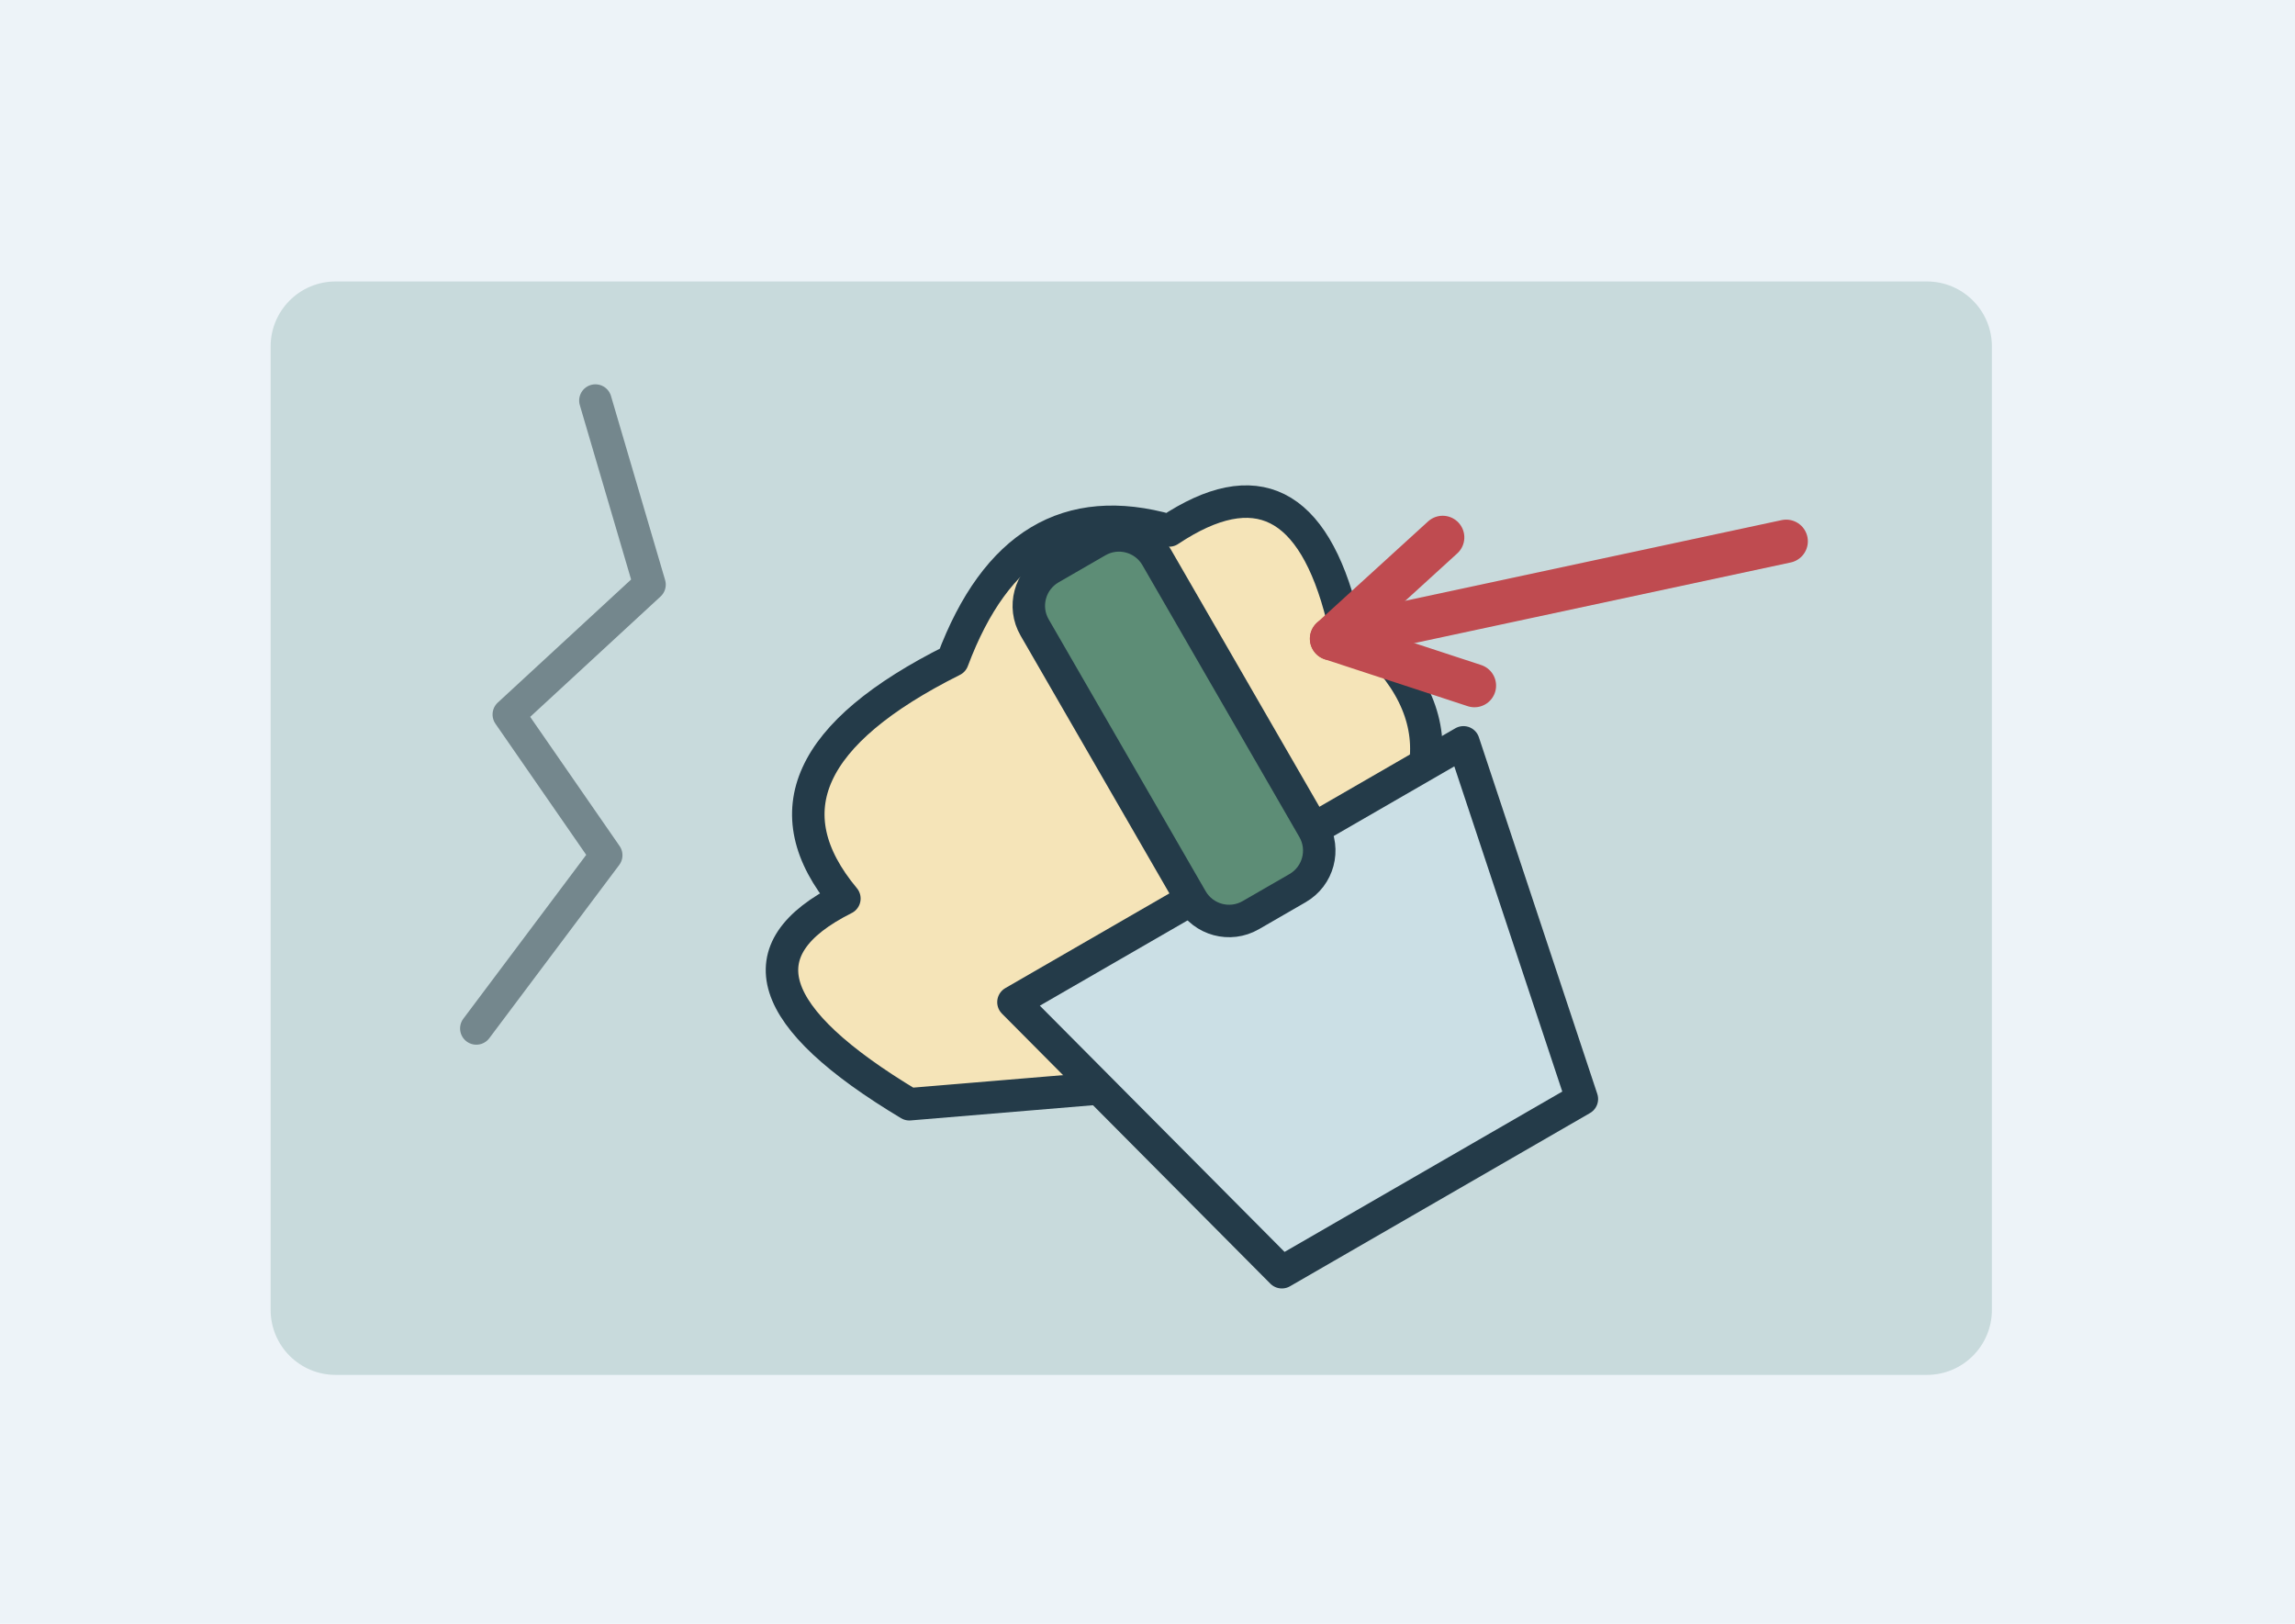
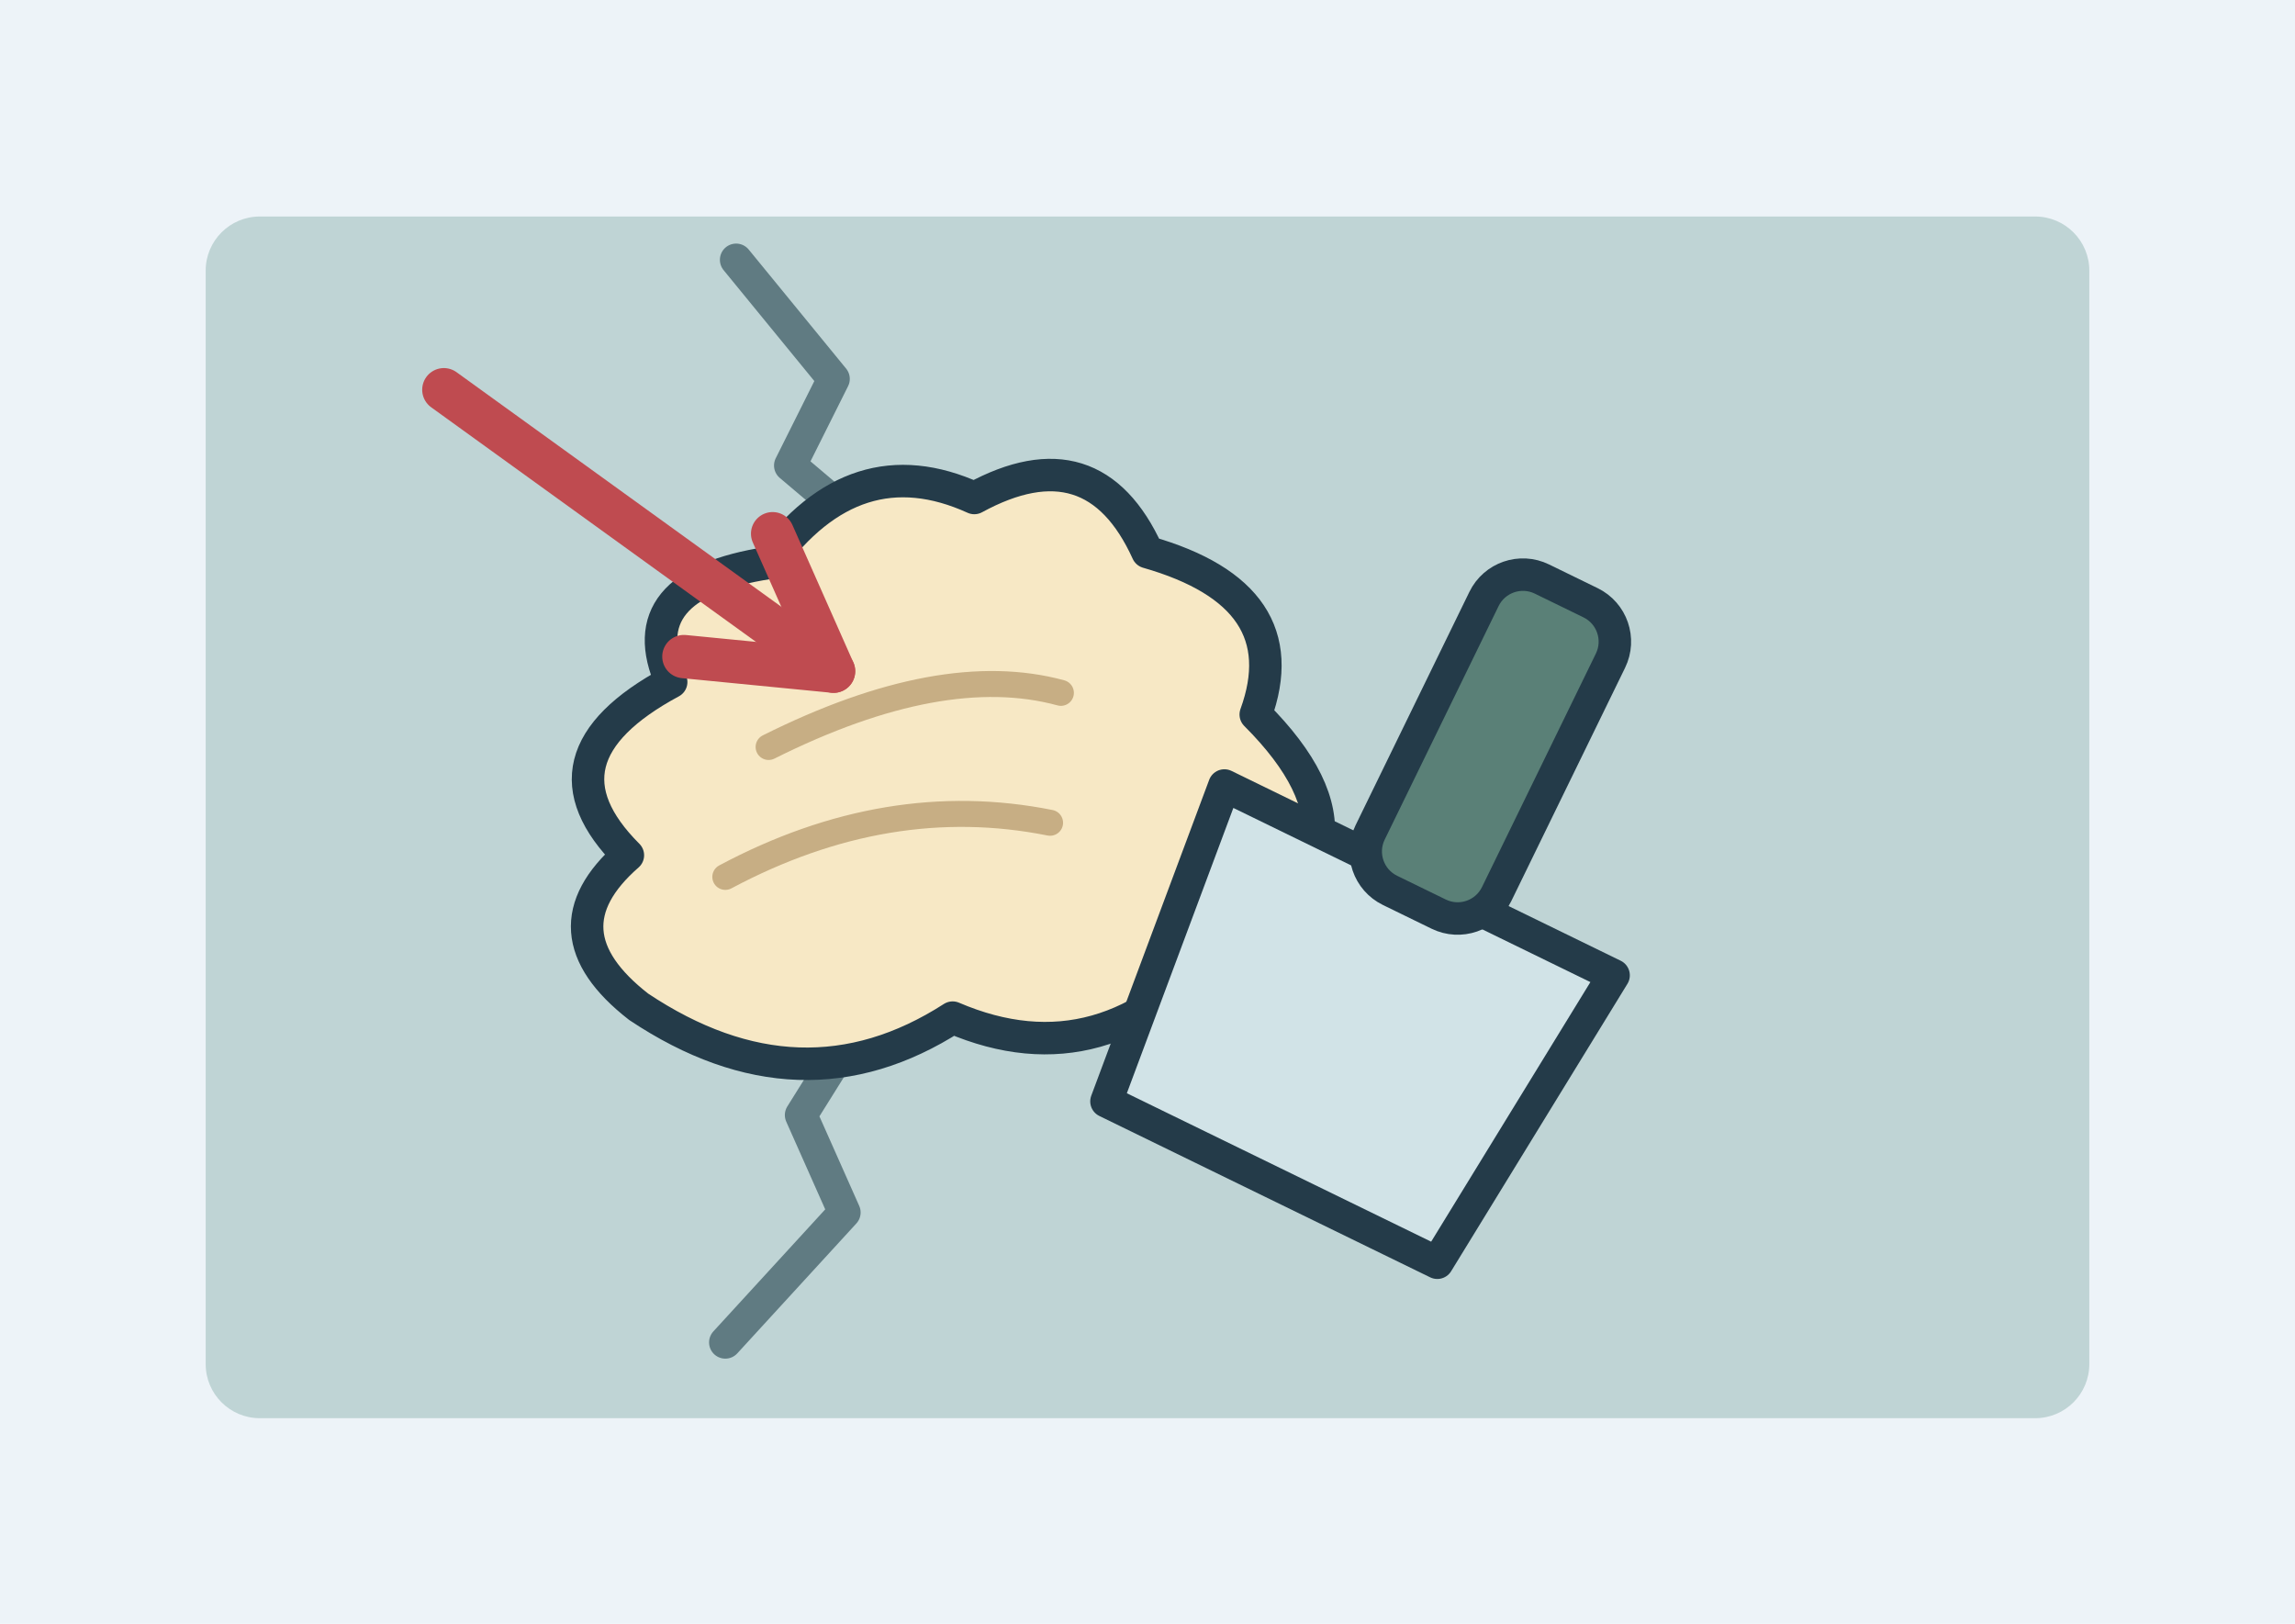
<svg xmlns="http://www.w3.org/2000/svg" viewBox="0 0 212 150" width="212" height="150" stroke-linecap="round" stroke-linejoin="round">
  <rect x="0" y="0" width="212" height="150" rx="0" fill="#edf3f8" stroke="none" stroke-width="0" />
-   <rect x="25" y="26" width="159" height="101" rx="6" fill="#c8dadc" stroke="none" stroke-width="0" />
-   <path d="M55 37l5 17-13 12 9 13-12 16" fill="none" stroke="#74878d" stroke-width="3" />
-   <path d="M84 102Q64 90 78 83q-10-12 10-22 6-16 20-12 12-8 16 8 15 11 1 25l-5 17Z" fill="#f5e4b8" stroke="#243b49" stroke-width="3" />
-   <g transform="rotate(-30 121 86)">
-     <path d="M94 78h48l-7 34h-32Z" fill="#cbdfe5" stroke="#243b49" stroke-width="3" />
-     <rect x="113" y="45" width="13" height="37" rx="4" fill="#5d8d76" stroke="#243b49" stroke-width="3" />
+   <rect x="19" y="20" width="174" height="111" rx="5" fill="#bfd4d5" stroke="none" stroke-width="0" />
+   <path d="M68 24l9 11-4 8 13 11-5 10m-2 31-5 8 4 9-11 12" fill="none" stroke="#607b82" stroke-width="3" />
+   <path d="M59 93q-9-7-1-14-9-9 4-16-4-9 9-11 8-11 19-6 11-6 16 5 14 4 10 15 13 13-3 21-11 13-25 7-14 9-29-1Z" fill="#f7e8c5" stroke="#243b49" stroke-width="3" />
+   <path d="M67 81q15-8 30-5m-26-7q16-8 27-5" fill="none" stroke="#c7ae84" stroke-width="2.4" />
+   <g transform="rotate(26 132 84)">
+     <path d="M110 82h40l-3 31h-34Z" fill="#d1e3e7" stroke="#243b49" stroke-width="3" />
+     <rect x="124" y="52" width="13" height="32" rx="4" fill="#5a8077" stroke="#243b49" stroke-width="3" />
  </g>
-   <path d="M165 50L123 59" fill="none" stroke="#bf4b50" stroke-width="4" />
-   <g transform="translate(123 59) rotate(167.9052)">
+   <path d="M41 36L77 62" fill="none" stroke="#bf4b50" stroke-width="4" />
+   <g transform="translate(77 62) rotate(35.83765)">
    <path d="M-12-7L0 0l-12 7" fill="none" stroke="#bf4b50" stroke-width="4" />
  </g>
</svg>
